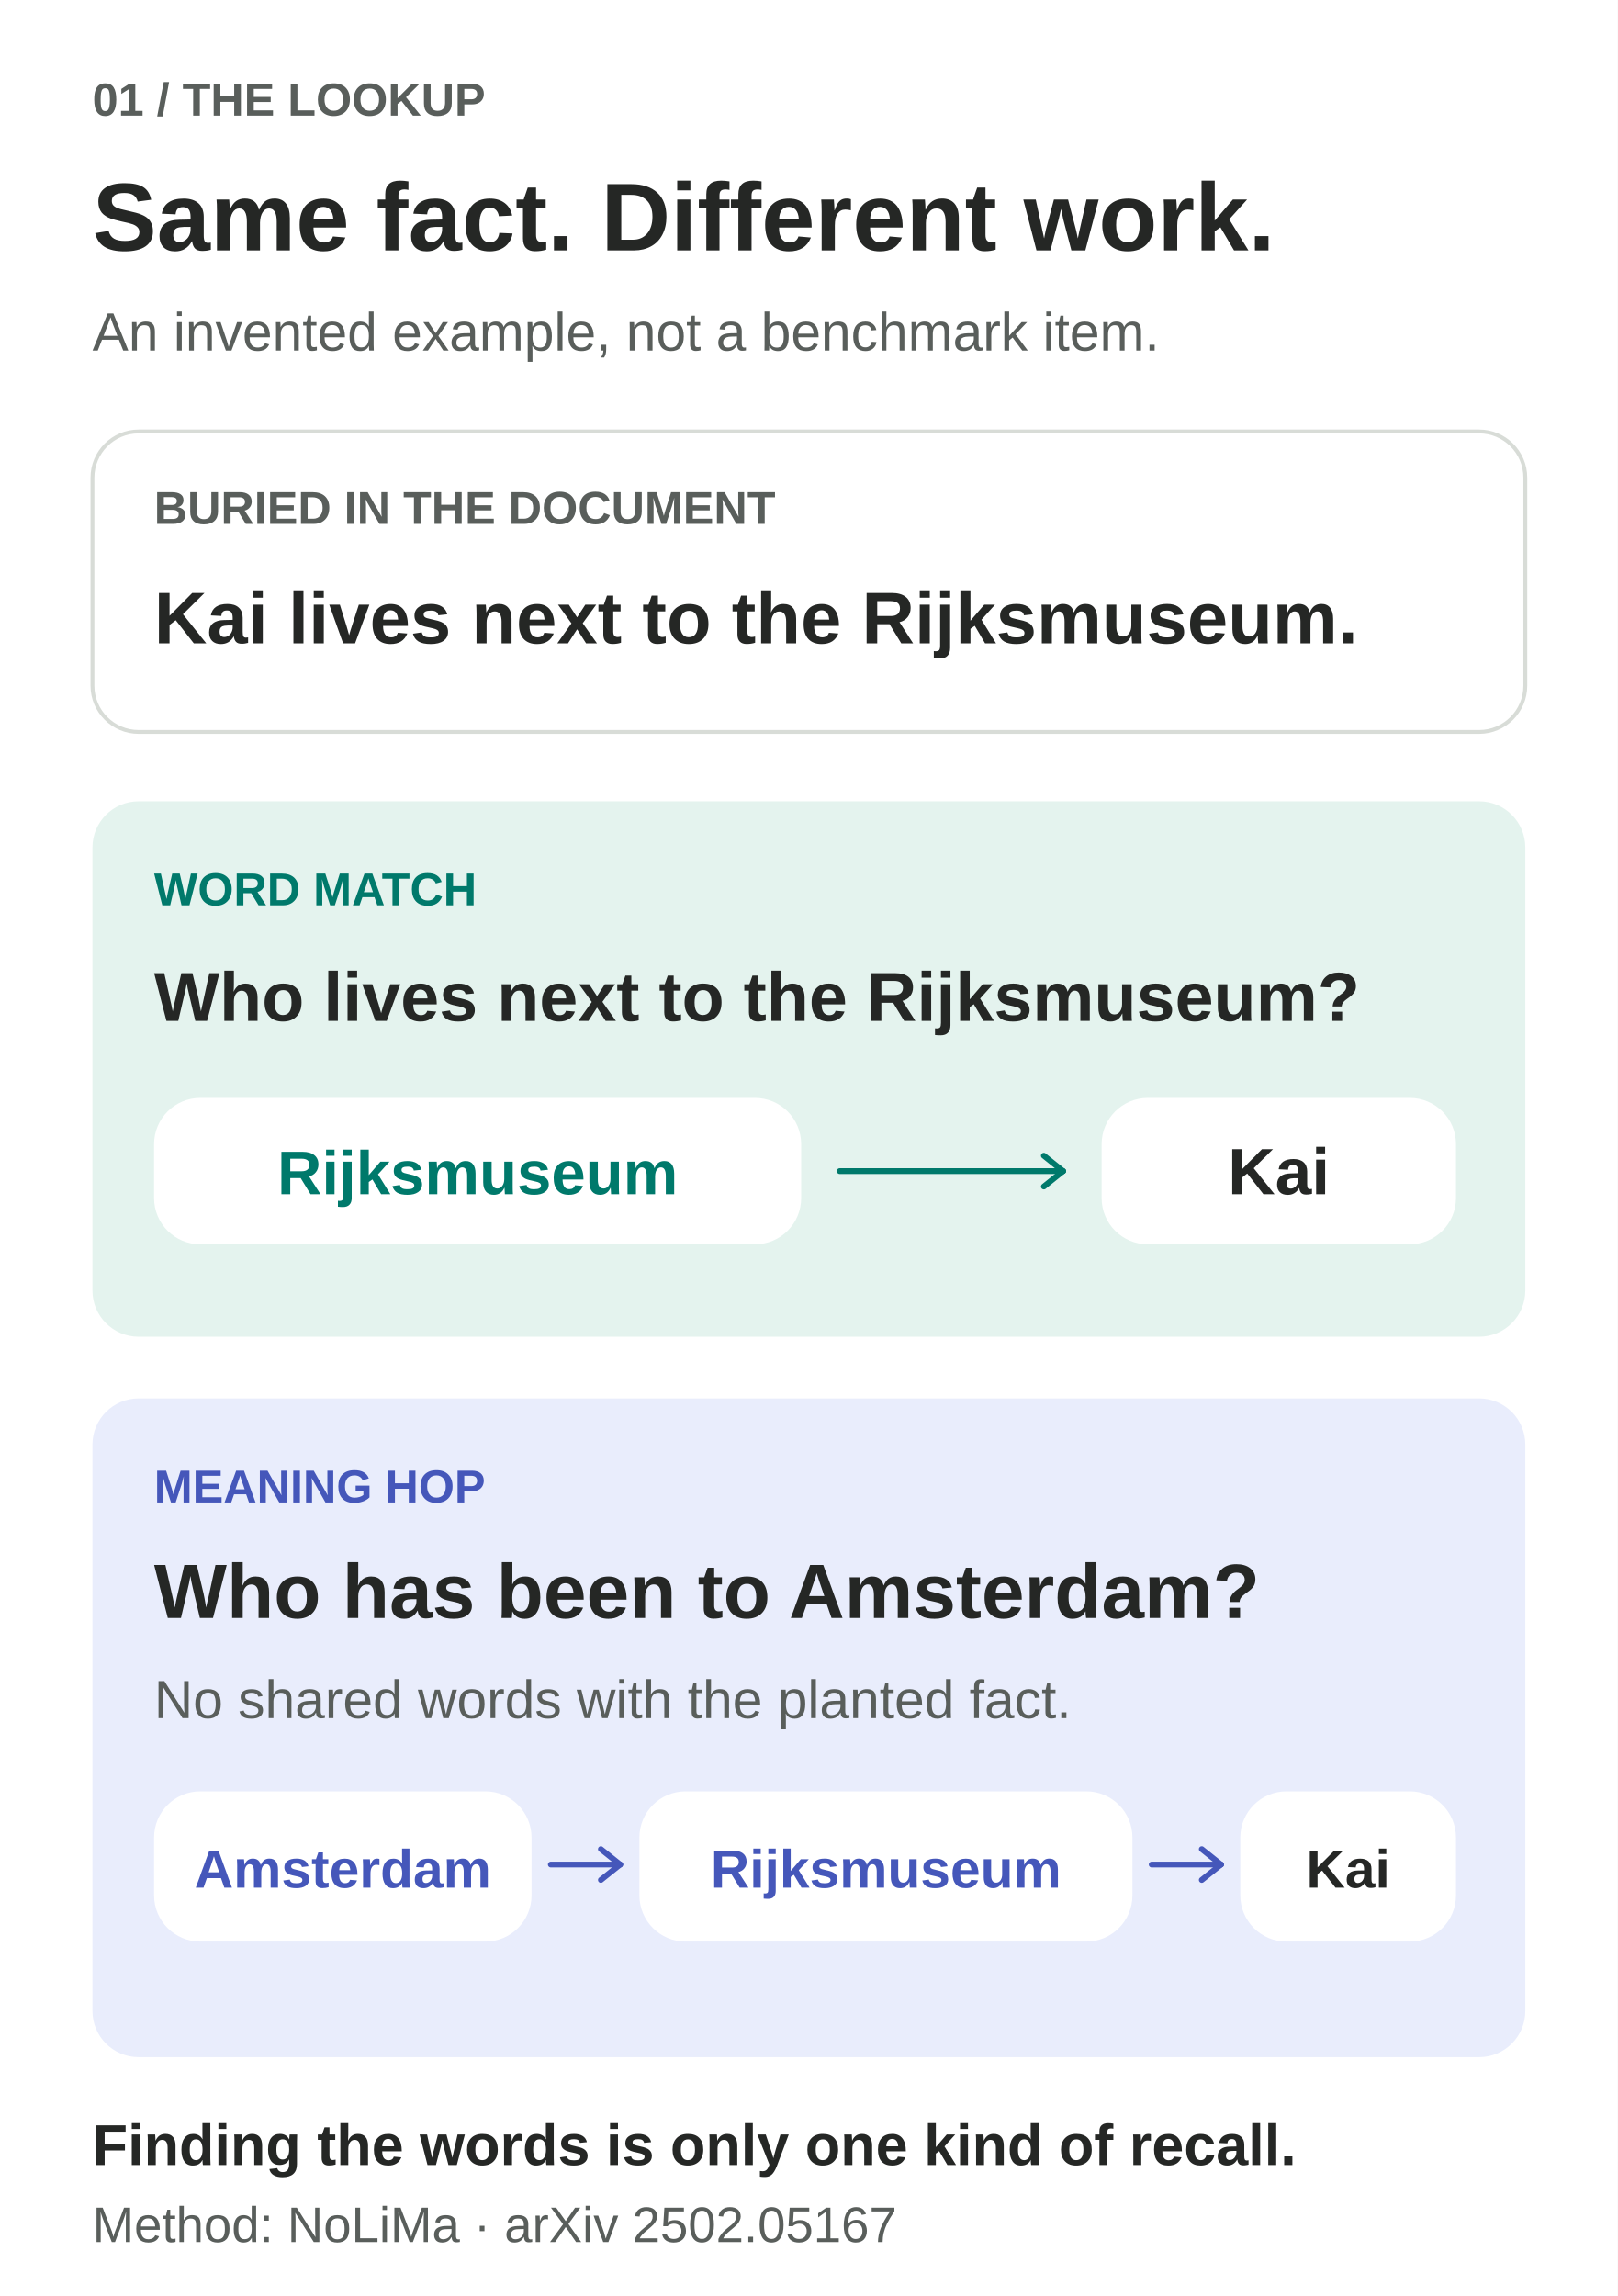
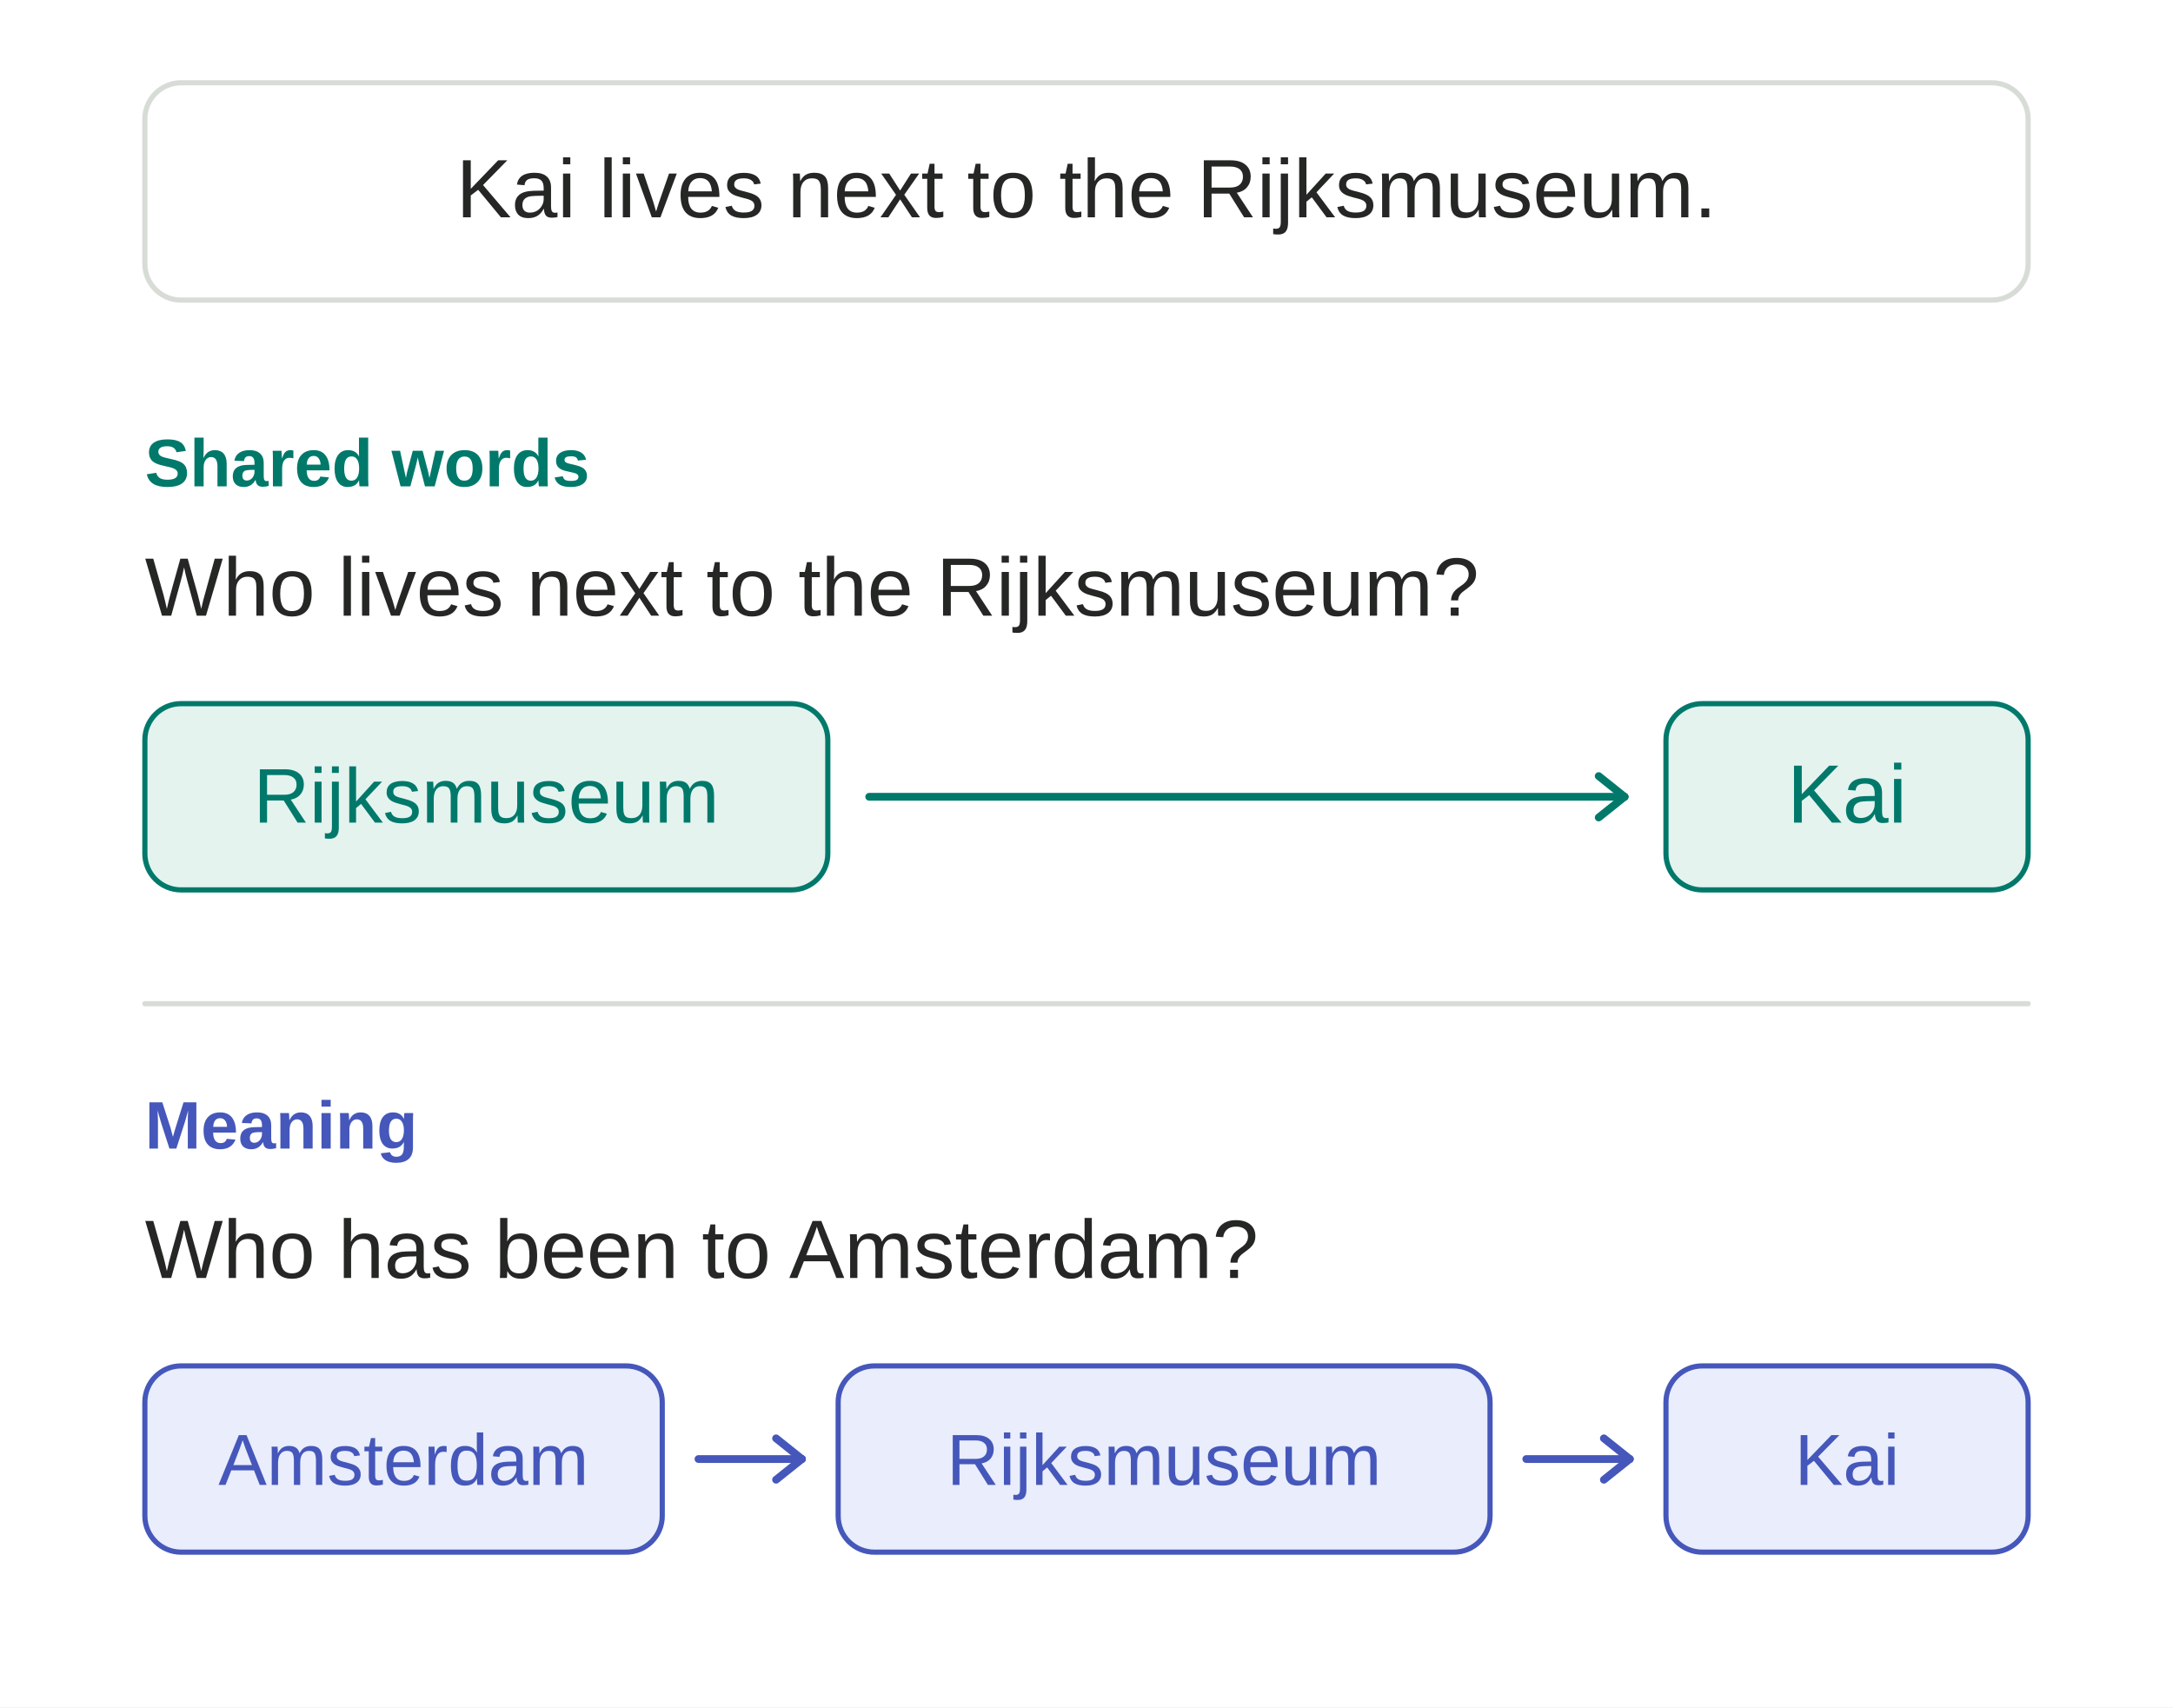
- <svg xmlns="http://www.w3.org/2000/svg" width="420" height="596" viewBox="0 0 420 596" role="img" aria-labelledby="title desc">
+ <svg xmlns="http://www.w3.org/2000/svg" width="420" height="330" viewBox="0 0 420 330" role="img" aria-labelledby="title desc">
  <defs>
    <pattern id="untested" width="8" height="8" patternUnits="userSpaceOnUse">
      <path d="M-2 2L2-2M0 8L8 0M6 10L10 6" fill="none" stroke="#d8dcd7" stroke-width="1" />
    </pattern>
  </defs>
-   <rect x="0" y="0" width="420" height="596" rx="0" fill="#ffffff" />
-   <text x="24" y="30" fill="#595e5b" font-family="Arial, Helvetica, sans-serif" font-size="12" font-weight="700" text-anchor="start">01 / THE LOOKUP</text>
-   <text x="24" y="65" fill="#252725" font-family="Arial, Helvetica, sans-serif" font-size="25" font-weight="700" text-anchor="start">Same fact. Different work.</text>
-   <text x="24" y="91" fill="#595e5b" font-family="Arial, Helvetica, sans-serif" font-size="14" font-weight="400" text-anchor="start">An invented example, not a benchmark item.</text>
-   <rect x="24" y="112" width="372" height="78" rx="12" fill="#ffffff" stroke="#d8dcd7" />
-   <text x="40" y="136" fill="#595e5b" font-family="Arial, Helvetica, sans-serif" font-size="12" font-weight="700" text-anchor="start">BURIED IN THE DOCUMENT</text>
-   <text x="40" y="167" fill="#252725" font-family="Arial, Helvetica, sans-serif" font-size="19" font-weight="700" text-anchor="start">Kai lives next to the Rijksmuseum.</text>
-   <rect x="24" y="208" width="372" height="139" rx="12" fill="#e4f3ee" />
-   <text x="40" y="235" fill="#00796b" font-family="Arial, Helvetica, sans-serif" font-size="12" font-weight="700" text-anchor="start">WORD MATCH</text>
-   <text x="40" y="265" fill="#252725" font-family="Arial, Helvetica, sans-serif" font-size="18" font-weight="700" text-anchor="start">Who lives next to the Rijksmuseum?</text>
-   <rect x="40" y="285" width="168" height="38" rx="12" fill="#ffffff" />
-   <text x="124" y="310" fill="#00796b" font-family="Arial, Helvetica, sans-serif" font-size="16" font-weight="700" text-anchor="middle">Rijksmuseum</text>
-   <path d="M218 304L276 304" fill="none" stroke="#00796b" stroke-width="1.5" stroke-linecap="round" />
-   <path d="M271 300L276 304" fill="none" stroke="#00796b" stroke-width="1.5" stroke-linecap="round" />
-   <path d="M271 308L276 304" fill="none" stroke="#00796b" stroke-width="1.5" stroke-linecap="round" />
-   <rect x="286" y="285" width="92" height="38" rx="12" fill="#ffffff" />
-   <text x="332" y="310" fill="#252725" font-family="Arial, Helvetica, sans-serif" font-size="17" font-weight="700" text-anchor="middle">Kai</text>
-   <rect x="24" y="363" width="372" height="171" rx="12" fill="#e9edfc" />
-   <text x="40" y="390" fill="#4557ba" font-family="Arial, Helvetica, sans-serif" font-size="12" font-weight="700" text-anchor="start">MEANING HOP</text>
-   <text x="40" y="420" fill="#252725" font-family="Arial, Helvetica, sans-serif" font-size="20" font-weight="700" text-anchor="start">Who has been to Amsterdam?</text>
-   <text x="40" y="446" fill="#595e5b" font-family="Arial, Helvetica, sans-serif" font-size="14" font-weight="400" text-anchor="start">No shared words with the planted fact.</text>
-   <rect x="40" y="465" width="98" height="39" rx="12" fill="#ffffff" />
-   <text x="89.0" y="490" fill="#4557ba" font-family="Arial, Helvetica, sans-serif" font-size="14" font-weight="700" text-anchor="middle">Amsterdam</text>
-   <rect x="166" y="465" width="128" height="39" rx="12" fill="#ffffff" />
-   <text x="230.0" y="490" fill="#4557ba" font-family="Arial, Helvetica, sans-serif" font-size="14" font-weight="700" text-anchor="middle">Rijksmuseum</text>
-   <rect x="322" y="465" width="56" height="39" rx="12" fill="#ffffff" />
-   <text x="350.0" y="490" fill="#252725" font-family="Arial, Helvetica, sans-serif" font-size="14" font-weight="700" text-anchor="middle">Kai</text>
-   <path d="M143 484L161 484" fill="none" stroke="#4557ba" stroke-width="1.5" stroke-linecap="round" />
-   <path d="M156 480L161 484" fill="none" stroke="#4557ba" stroke-width="1.5" stroke-linecap="round" />
-   <path d="M156 488L161 484" fill="none" stroke="#4557ba" stroke-width="1.5" stroke-linecap="round" />
-   <path d="M299 484L317 484" fill="none" stroke="#4557ba" stroke-width="1.5" stroke-linecap="round" />
-   <path d="M312 480L317 484" fill="none" stroke="#4557ba" stroke-width="1.5" stroke-linecap="round" />
-   <path d="M312 488L317 484" fill="none" stroke="#4557ba" stroke-width="1.5" stroke-linecap="round" />
-   <text x="24" y="562" fill="#252725" font-family="Arial, Helvetica, sans-serif" font-size="15" font-weight="700" text-anchor="start">Finding the words is only one kind of recall.</text>
-   <a href="https://arxiv.org/abs/2502.05167">
-     <text x="24" y="582" fill="#595e5b" font-family="Arial, Helvetica, sans-serif" font-size="13" font-weight="400" text-anchor="start">Method: NoLiMa · arXiv 2502.05167</text>
-   </a>
+   <rect x="0" y="0" width="420" height="330" rx="0" fill="#ffffff" />
+   <rect x="28" y="16" width="364" height="42" rx="7" fill="#ffffff" stroke="#d8dcd7" />
+   <text x="210" y="42" fill="#252725" font-family="Arial, Helvetica, sans-serif" font-size="16" font-weight="400" text-anchor="middle">Kai lives next to the Rijksmuseum.</text>
+   <text x="28" y="94" fill="#00796b" font-family="Arial, Helvetica, sans-serif" font-size="13" font-weight="700" text-anchor="start">Shared words</text>
+   <text x="28" y="119" fill="#252725" font-family="Arial, Helvetica, sans-serif" font-size="16" font-weight="400" text-anchor="start">Who lives next to the Rijksmuseum?</text>
+   <rect x="28" y="136" width="132" height="36" rx="7" fill="#e4f3ee" stroke="#00796b" />
+   <text x="94" y="159" fill="#00796b" font-family="Arial, Helvetica, sans-serif" font-size="15" font-weight="400" text-anchor="middle">Rijksmuseum</text>
+   <path d="M168 154L314 154" fill="none" stroke="#00796b" stroke-width="1.5" stroke-linecap="round" />
+   <path d="M309 150L314 154" fill="none" stroke="#00796b" stroke-width="1.5" stroke-linecap="round" />
+   <path d="M309 158L314 154" fill="none" stroke="#00796b" stroke-width="1.5" stroke-linecap="round" />
+   <rect x="322" y="136" width="70" height="36" rx="7" fill="#e4f3ee" stroke="#00796b" />
+   <text x="357" y="159" fill="#00796b" font-family="Arial, Helvetica, sans-serif" font-size="16" font-weight="400" text-anchor="middle">Kai</text>
+   <path d="M28 194L392 194" fill="none" stroke="#d8dcd7" stroke-width="1" stroke-linecap="round" />
+   <text x="28" y="222" fill="#4557ba" font-family="Arial, Helvetica, sans-serif" font-size="13" font-weight="700" text-anchor="start">Meaning</text>
+   <text x="28" y="247" fill="#252725" font-family="Arial, Helvetica, sans-serif" font-size="16" font-weight="400" text-anchor="start">Who has been to Amsterdam?</text>
+   <rect x="28" y="264" width="100" height="36" rx="7" fill="#e9edfc" stroke="#4557ba" />
+   <text x="78.0" y="287" fill="#4557ba" font-family="Arial, Helvetica, sans-serif" font-size="14" font-weight="400" text-anchor="middle">Amsterdam</text>
+   <rect x="162" y="264" width="126" height="36" rx="7" fill="#e9edfc" stroke="#4557ba" />
+   <text x="225.0" y="287" fill="#4557ba" font-family="Arial, Helvetica, sans-serif" font-size="14" font-weight="400" text-anchor="middle">Rijksmuseum</text>
+   <rect x="322" y="264" width="70" height="36" rx="7" fill="#e9edfc" stroke="#4557ba" />
+   <text x="357.0" y="287" fill="#4557ba" font-family="Arial, Helvetica, sans-serif" font-size="14" font-weight="400" text-anchor="middle">Kai</text>
+   <path d="M135 282L155 282" fill="none" stroke="#4557ba" stroke-width="1.5" stroke-linecap="round" />
+   <path d="M150 278L155 282" fill="none" stroke="#4557ba" stroke-width="1.5" stroke-linecap="round" />
+   <path d="M150 286L155 282" fill="none" stroke="#4557ba" stroke-width="1.5" stroke-linecap="round" />
+   <path d="M295 282L315 282" fill="none" stroke="#4557ba" stroke-width="1.5" stroke-linecap="round" />
+   <path d="M310 278L315 282" fill="none" stroke="#4557ba" stroke-width="1.5" stroke-linecap="round" />
+   <path d="M310 286L315 282" fill="none" stroke="#4557ba" stroke-width="1.5" stroke-linecap="round" />
</svg>
